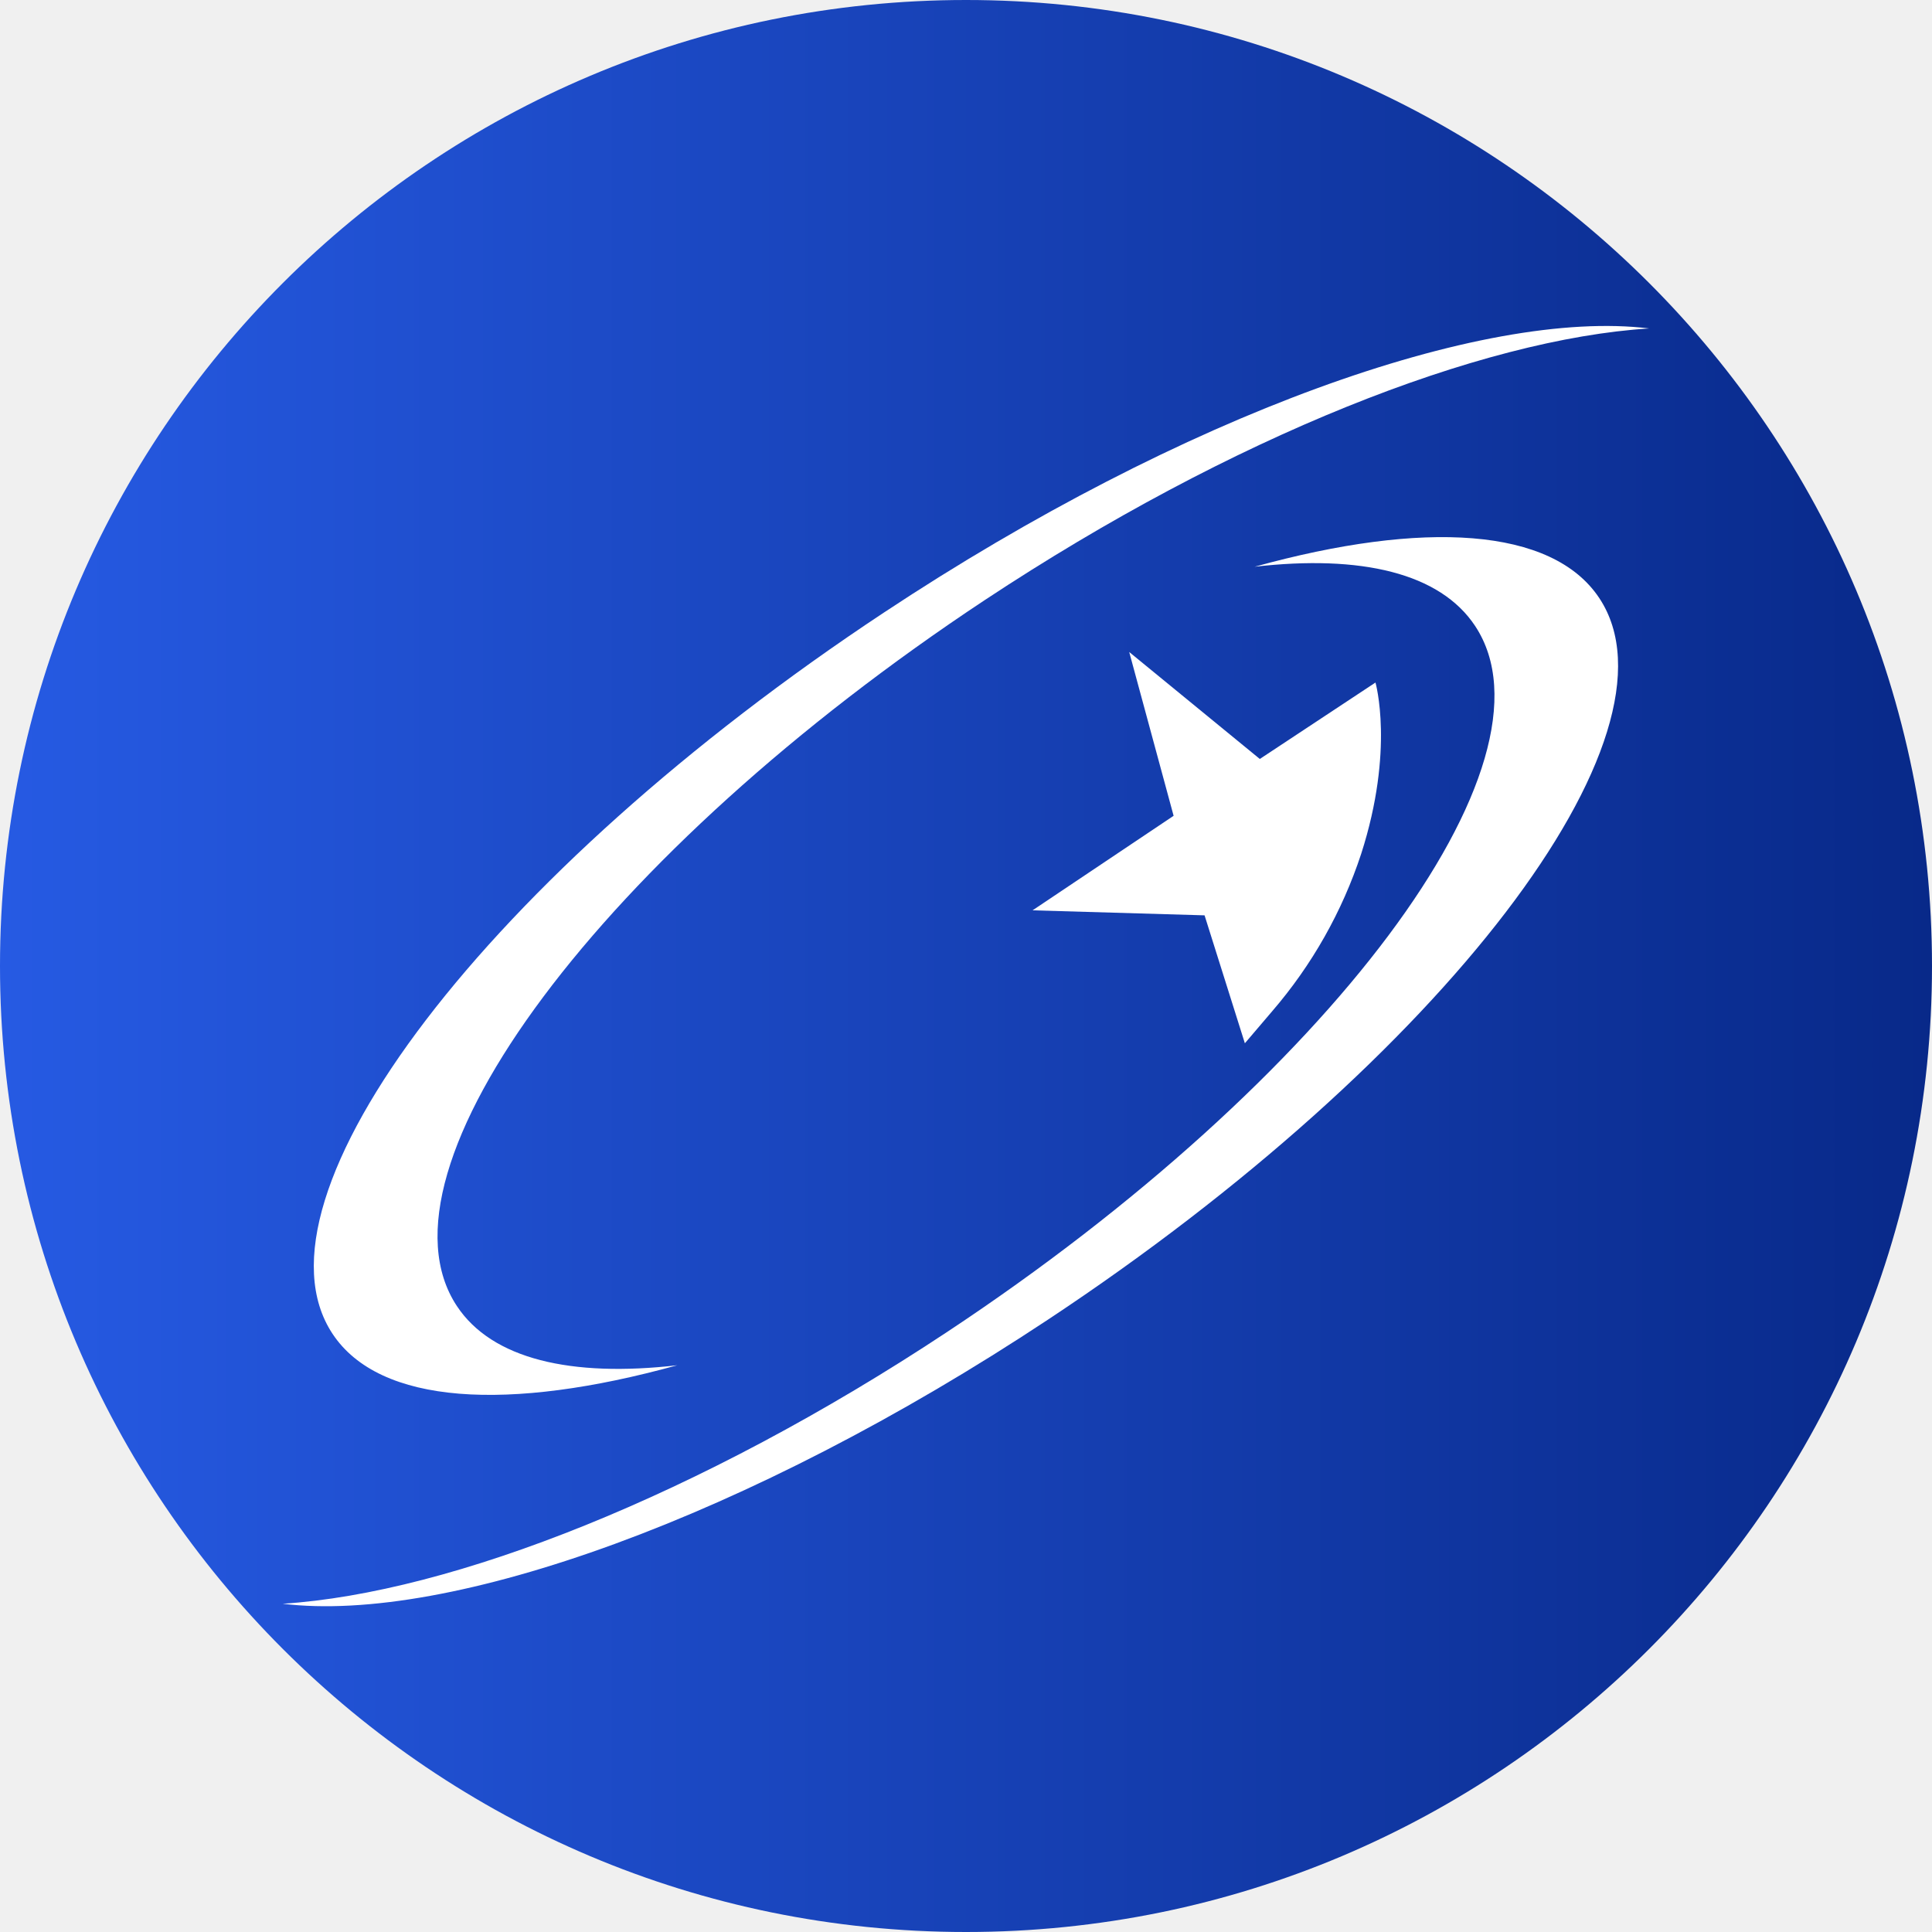
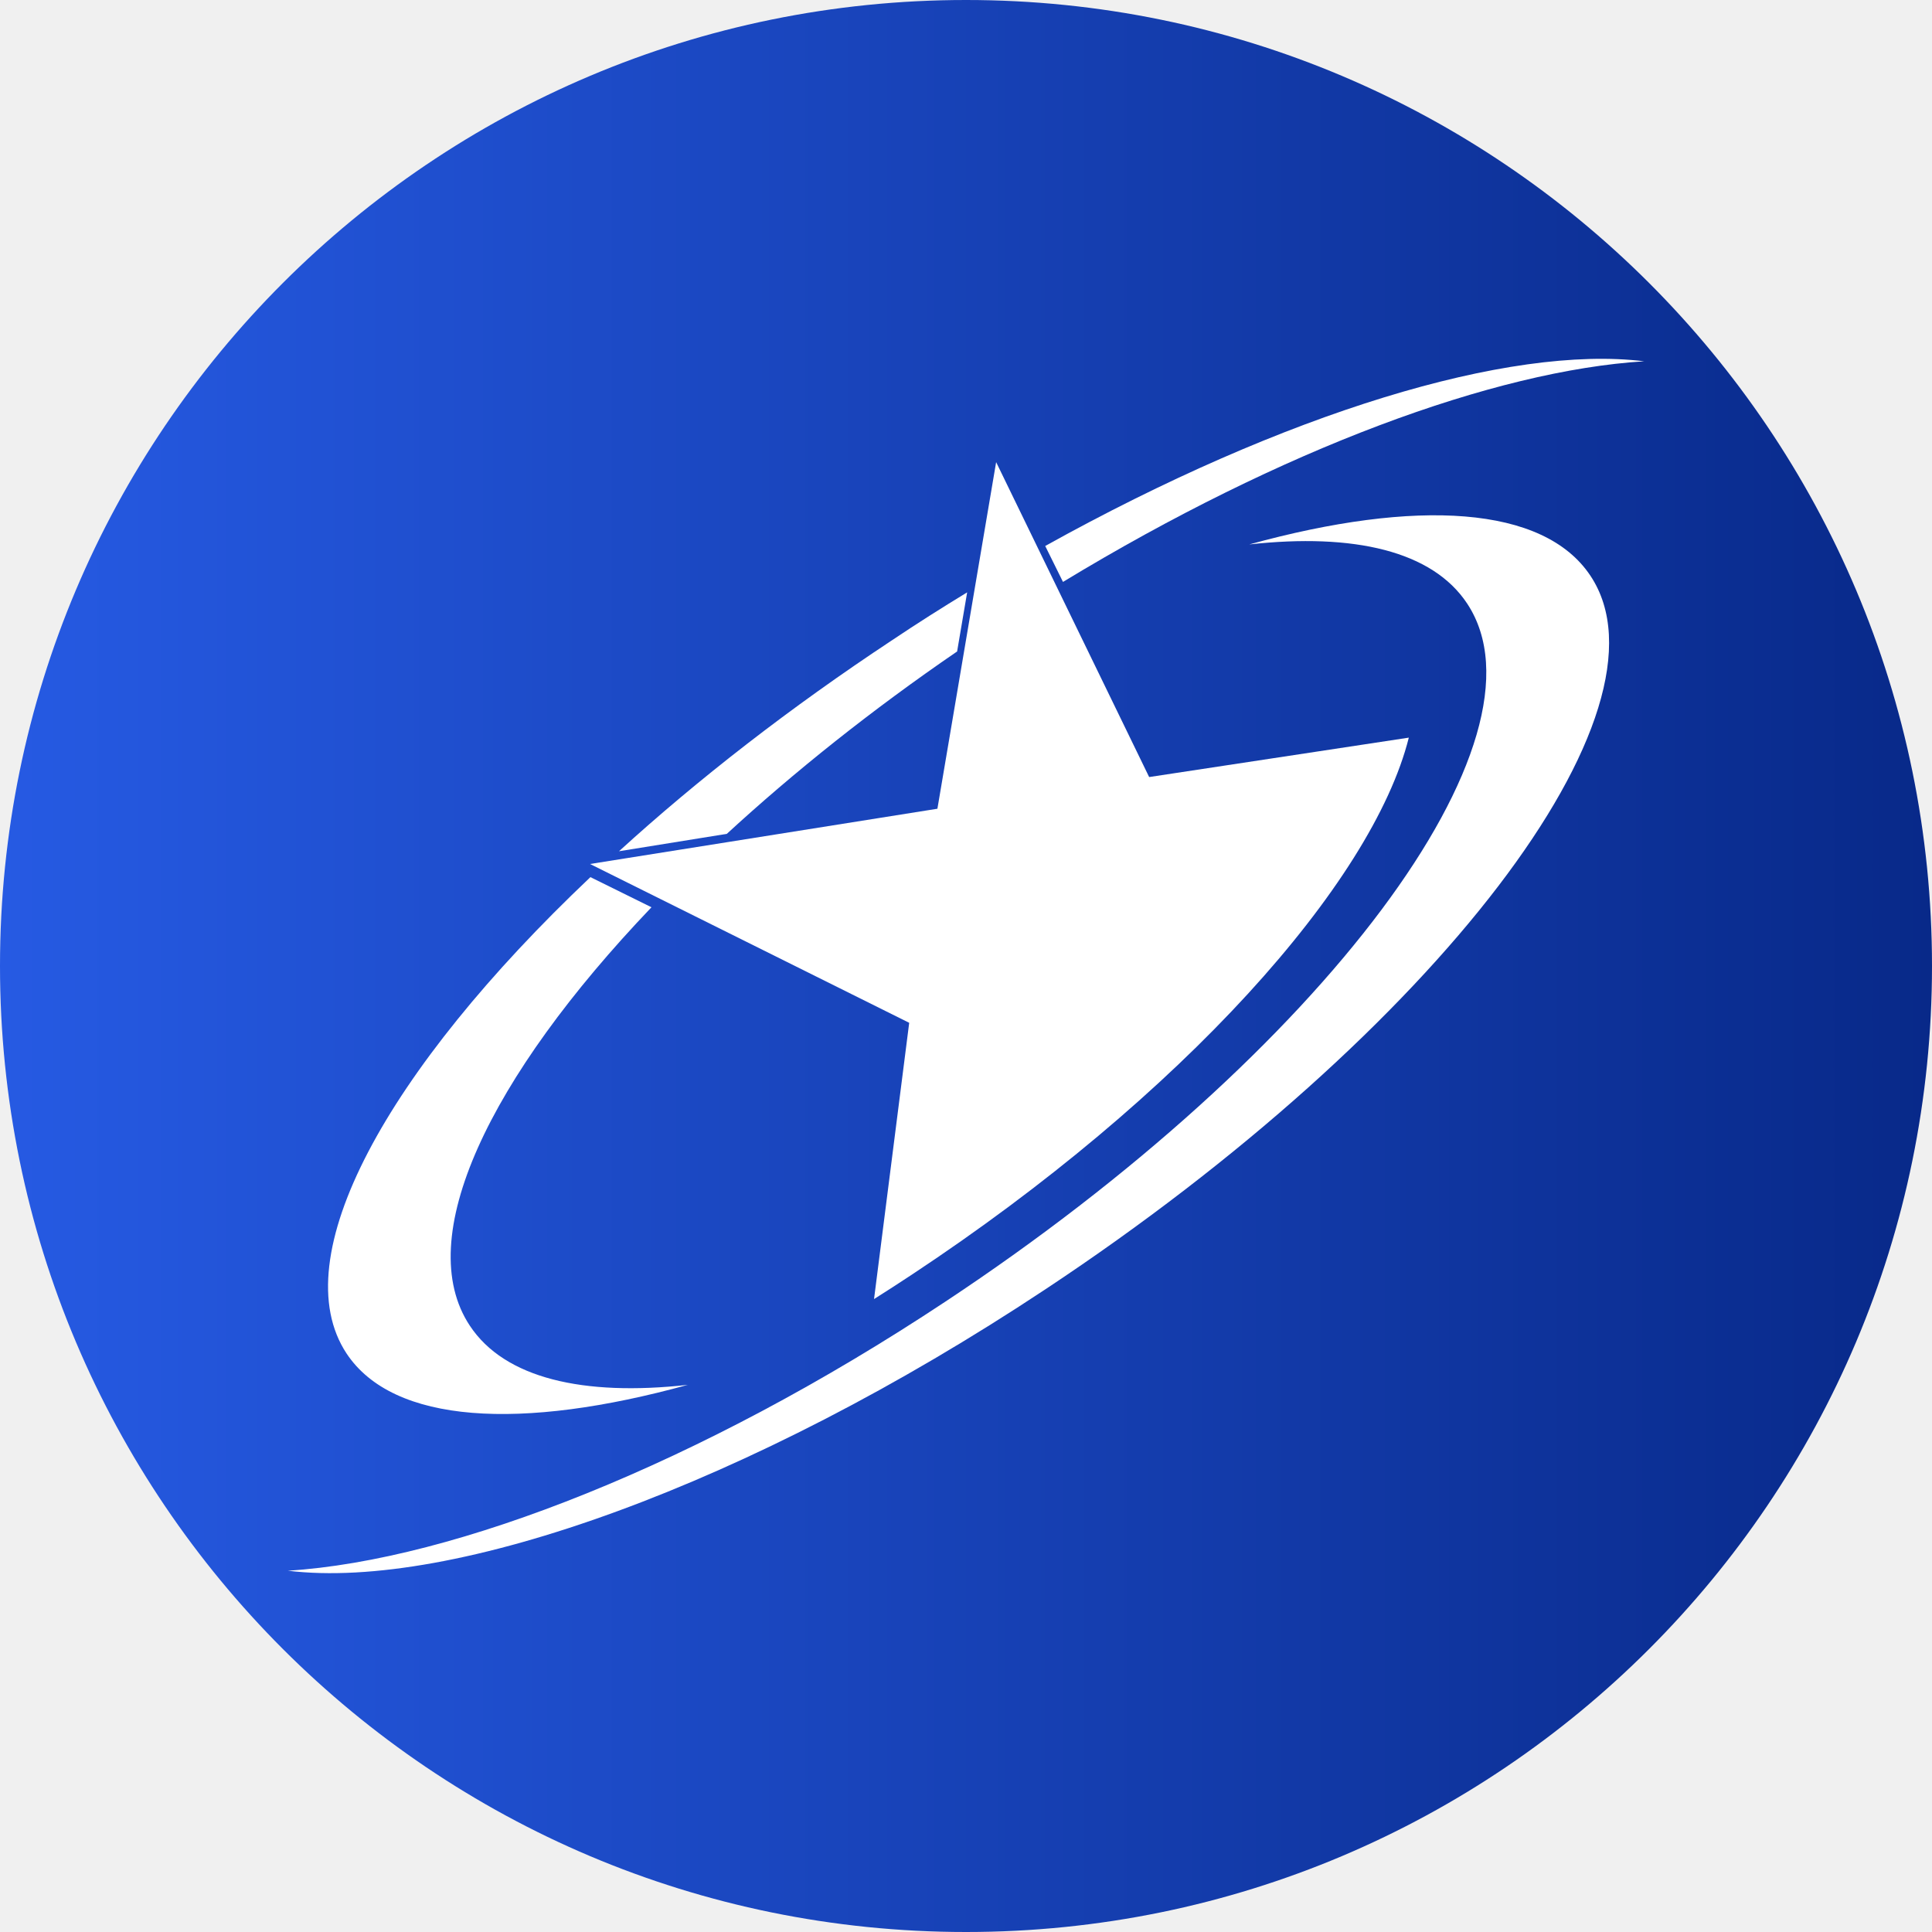
- <svg xmlns="http://www.w3.org/2000/svg" id="Layer_1" data-name="Layer 1" viewBox="0 0 500 500">
-   <defs>
-     <style>.cls-1{fill:none;}.cls-2{fill:url(#linear-gradient);}.cls-3{fill:#fff;}</style>
-     <linearGradient id="linear-gradient" y1="250" x2="500" y2="250" gradientUnits="userSpaceOnUse">
-       <stop offset="0" stop-color="#265ae3" />
-       <stop offset="1" stop-color="#082989" />
-     </linearGradient>
-   </defs>
-   <rect class="cls-1" width="500" height="500" />
-   <circle class="cls-2" cx="250" cy="250" r="250" />
-   <path class="cls-3" d="M381.76,162c23.46,35.43-37.7,117.22-136.6,182.68-64.11,42.43-128.33,67.58-172,70.37,43.05,5.26,120.46-22.17,198.07-73.54,102.25-67.68,166.13-151.27,142.68-186.7-12.19-18.42-45.59-20.2-89.21-8.14C352.17,143.52,372.67,148.26,381.76,162Z" />
-   <path class="cls-3" d="M118.24,338c-23.46-35.43,37.7-117.22,136.6-182.69C319,112.89,383.17,87.74,426.81,85c-43.05-5.26-120.46,22.17-198.07,73.54C126.49,226.18,62.61,309.76,86.06,345.19c12.19,18.42,45.59,20.2,89.21,8.14C147.83,356.49,127.33,351.75,118.24,338Z" />
-   <path class="cls-3" d="M292.24,168.74l11.49,42.39-36.5,24.46,44.51,1.3L322.17,270l7.1-8.33a119.59,119.59,0,0,0,23-40.69c8.69-27,3.7-44.34,3.7-44.34l-29.93,19.78Z" />
+ <svg xmlns="http://www.w3.org/2000/svg" version="1.1" id="Layer_1" x="0px" y="0px" viewBox="0 0 500 500" style="enable-background:new 0 0 500 500;" xml:space="preserve">
+   <style type="text/css">
+ 	.st0{fill:none;}
+ 	.st1{fill:url(#SVGID_1_);}
+ 	.st2{fill:#FFFFFF;}
+ </style>
+   <rect class="st0" width="500" height="500" />
+   <linearGradient id="SVGID_1_" gradientUnits="userSpaceOnUse" x1="0" y1="252" x2="500" y2="252" gradientTransform="matrix(1 0 0 -1 0 502)">
+     <stop offset="0" style="stop-color:#265AE3" />
+     <stop offset="1" style="stop-color:#082989" />
+   </linearGradient>
+   <circle class="st1" cx="250" cy="250" r="250" />
+   <g>
+     <path class="st2" d="M379.7,156.2c23.2,35.1-37.3,116-135.1,180.7c-63.4,42-127,66.9-170.1,69.6c42.6,5.2,119.2-21.9,196-72.8   c101.2-67,164.4-149.7,141.1-184.7c-12.1-18.2-45.1-20-88.3-8.1C350.4,137.9,370.7,142.6,379.7,156.2z" />
+     <g>
+       <path class="st2" d="M275.1,150.6c56.7-34.4,111.7-54.7,150.4-57.1c-35-4.3-92.9,13.3-155,47.8L275.1,150.6z" />
+       <path class="st2" d="M188.1,215.8c17.4-16,37.4-32,59.6-47.2l2.6-15.3c-6.4,3.9-12.9,8-19.3,12.3c-26.5,17.5-50.4,36.1-70.8,54.7    L188.1,215.8z" />
+       <path class="st2" d="M121.6,343.1c-15-22.6,4.9-64.2,47-108.3l-15.8-7.8c-52.8,50-79.5,98.5-63.1,123.3    c12.1,18.2,45.1,20,88.3,8.1C150.9,361.4,130.6,356.7,121.6,343.1z" />
+     </g>
+     <path class="st2" d="M226.2,336.2c3.3-2.1,6.6-4.2,9.9-6.4c69.7-46.1,119-101.1,128.5-138.9l-67.2,10.2l-39.6-81.5l-15.2,89.7   l-89.9,14.3l82.6,41.1L226.2,336.2z" />
+   </g>
</svg>
